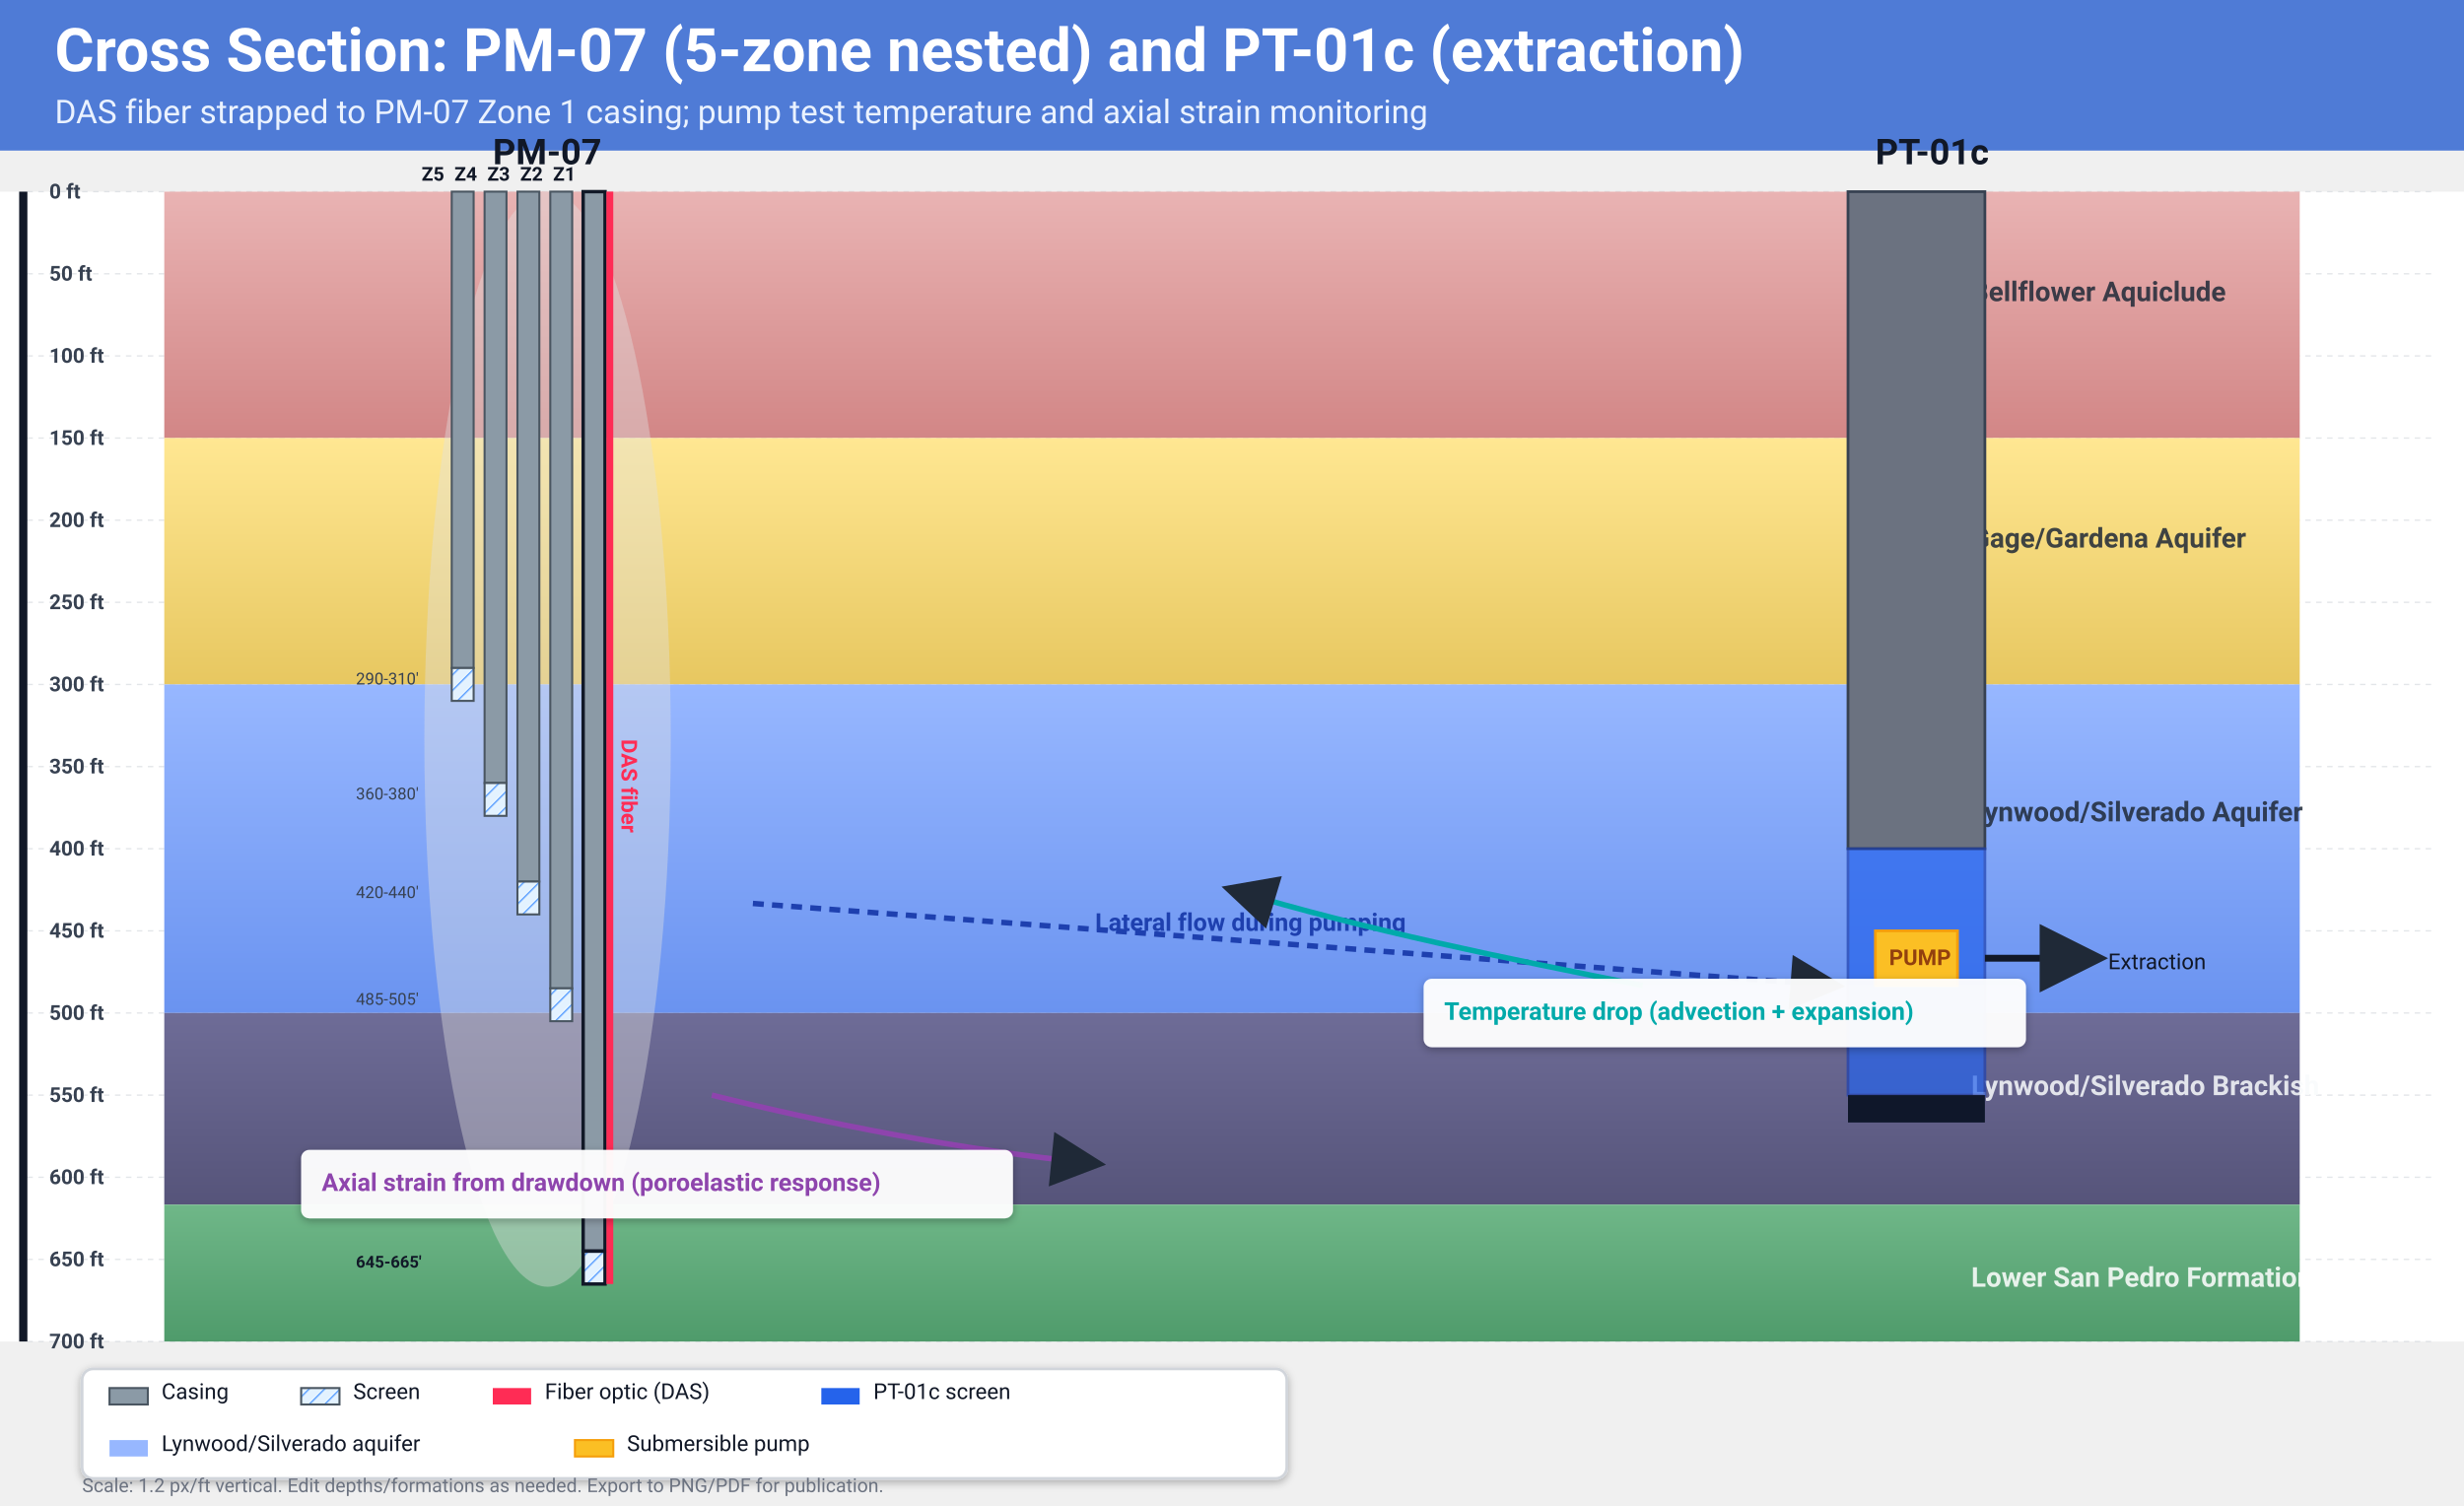
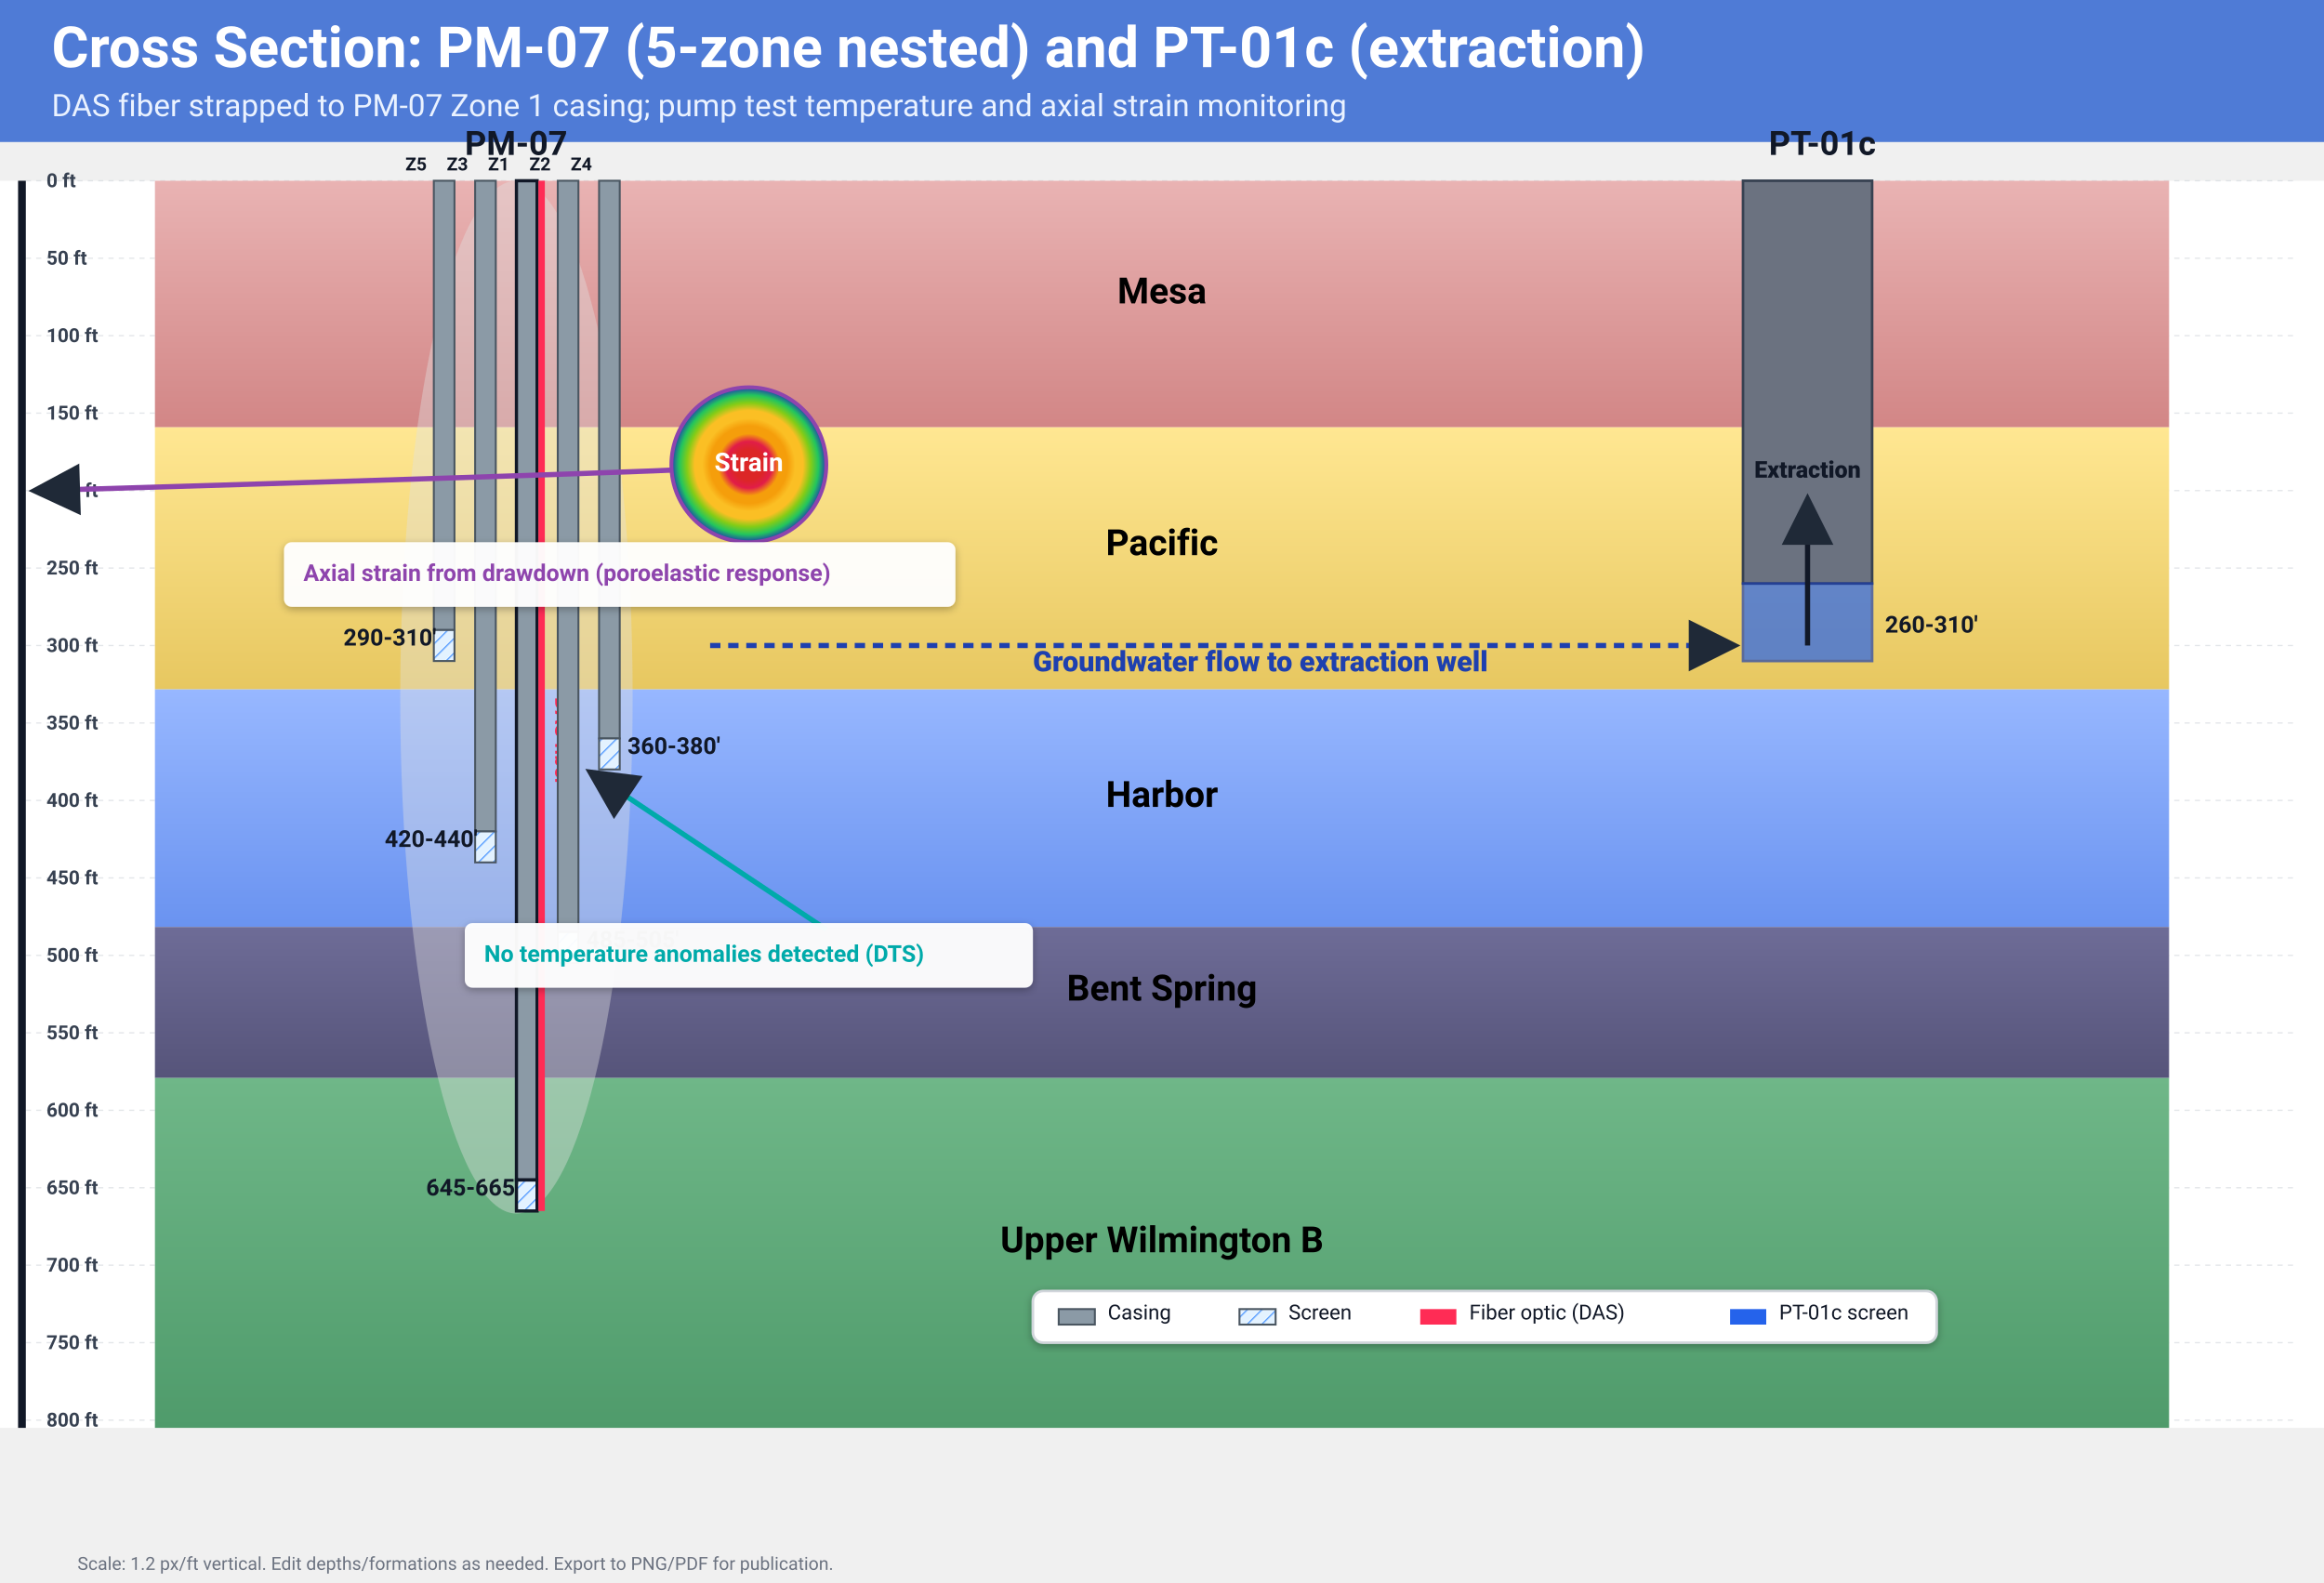
- <svg xmlns="http://www.w3.org/2000/svg" viewBox="0 0 1800 1100" width="1800" height="1100">
+ <svg xmlns="http://www.w3.org/2000/svg" viewBox="0 0 1800 1226" width="1800" height="1226">
  <defs>
    <linearGradient id="bellflower" x1="0" y1="0" x2="0" y2="1">
      <stop offset="0%" stop-color="#e9b3b3" />
      <stop offset="100%" stop-color="#d28686" />
    </linearGradient>
    <linearGradient id="gage" x1="0" y1="0" x2="0" y2="1">
      <stop offset="0%" stop-color="#ffe792" />
      <stop offset="100%" stop-color="#e7c760" />
    </linearGradient>
    <linearGradient id="lynwood" x1="0" y1="0" x2="0" y2="1">
      <stop offset="0%" stop-color="#97b7ff" />
      <stop offset="100%" stop-color="#6a93f0" />
    </linearGradient>
    <linearGradient id="brackish" x1="0" y1="0" x2="0" y2="1">
      <stop offset="0%" stop-color="#6e6c97" />
      <stop offset="100%" stop-color="#56547a" />
    </linearGradient>
    <linearGradient id="lsp" x1="0" y1="0" x2="0" y2="1">
      <stop offset="0%" stop-color="#6fb788" />
      <stop offset="100%" stop-color="#4f9b6b" />
    </linearGradient>
    <pattern id="screen-hatch" patternUnits="userSpaceOnUse" width="8" height="8" patternTransform="rotate(45)">
      <rect width="8" height="8" fill="#e3f2ff" />
      <path d="M0 0 L0 8" stroke="#5b9fff" stroke-width="2" />
    </pattern>
    <marker id="arrow" markerWidth="10" markerHeight="10" refX="8" refY="5" orient="auto" markerUnits="strokeWidth">
      <path d="M0,0 L10,5 L0,10 Z" fill="#1f2937" />
    </marker>
    <filter id="shadow" x="-20%" y="-20%" width="140%" height="140%">
      <feDropShadow dx="0" dy="2" stdDeviation="3" flood-color="#000" flood-opacity="0.3" />
    </filter>
  </defs>
  <rect x="0" y="0" width="1800" height="110" fill="#4f7bd6" />
  <text x="40" y="52" fill="#ffffff" font-size="44" font-family="Segoe UI, Roboto, Helvetica, Arial, sans-serif" font-weight="700">Cross Section: PM-07 (5-zone nested) and PT-01c (extraction)</text>
  <text x="40" y="90" fill="#eaf2ff" font-size="24" font-family="Segoe UI, Roboto, Helvetica, Arial, sans-serif">DAS fiber strapped to PM-07 Zone 1 casing; pump test temperature and axial strain monitoring</text>
  <g id="grid" transform="translate(0,140)" font-family="Segoe UI, Roboto, Helvetica, Arial, sans-serif">
-     <rect x="0" y="0" width="1800" height="840" fill="#ffffff" />
+     <rect x="0" y="0" width="1800" height="966" fill="#ffffff" />
    <g stroke="#d1d5db" stroke-dasharray="4 4" opacity="0.6">
      <line x1="20" y1="0" x2="1780" y2="0" />
      <line x1="20" y1="60" x2="1780" y2="60" />
      <line x1="20" y1="120" x2="1780" y2="120" />
      <line x1="20" y1="180" x2="1780" y2="180" />
      <line x1="20" y1="240" x2="1780" y2="240" />
      <line x1="20" y1="300" x2="1780" y2="300" />
      <line x1="20" y1="360" x2="1780" y2="360" />
      <line x1="20" y1="420" x2="1780" y2="420" />
      <line x1="20" y1="480" x2="1780" y2="480" />
      <line x1="20" y1="540" x2="1780" y2="540" />
      <line x1="20" y1="600" x2="1780" y2="600" />
      <line x1="20" y1="660" x2="1780" y2="660" />
      <line x1="20" y1="720" x2="1780" y2="720" />
      <line x1="20" y1="780" x2="1780" y2="780" />
      <line x1="20" y1="840" x2="1780" y2="840" />
+       <line x1="20" y1="900" x2="1780" y2="900" />
+       <line x1="20" y1="960" x2="1780" y2="960" />
    </g>
    <g id="depth-axis" transform="translate(20,0)" fill="#374151" font-size="15" font-weight="600">
-       <rect x="-6" y="0" width="6" height="840" fill="#111827" />
+       <rect x="-6" y="0" width="6" height="966" fill="#111827" />
      <text x="16" y="5">0 ft</text>
      <text x="16" y="65">50 ft</text>
      <text x="16" y="125">100 ft</text>
      <text x="16" y="185">150 ft</text>
      <text x="16" y="245">200 ft</text>
      <text x="16" y="305">250 ft</text>
      <text x="16" y="365">300 ft</text>
      <text x="16" y="425">350 ft</text>
      <text x="16" y="485">400 ft</text>
      <text x="16" y="545">450 ft</text>
      <text x="16" y="605">500 ft</text>
      <text x="16" y="665">550 ft</text>
      <text x="16" y="725">600 ft</text>
      <text x="16" y="785">650 ft</text>
      <text x="16" y="845">700 ft</text>
+       <text x="16" y="905">750 ft</text>
+       <text x="16" y="965">800 ft</text>
    </g>
  </g>
  <g id="formations" transform="translate(0,140)" font-family="Segoe UI, Roboto, Helvetica, Arial, sans-serif" font-size="20" font-weight="600">
-     <rect x="120" y="0" width="1560" height="180" fill="url(#bellflower)" />
-     <rect x="120" y="180" width="1560" height="180" fill="url(#gage)" />
-     <rect x="120" y="360" width="1560" height="240" fill="url(#lynwood)" />
-     <rect x="120" y="600" width="1560" height="140" fill="url(#brackish)" />
-     <rect x="120" y="740" width="1560" height="100" fill="url(#lsp)" />
-     <g fill="#1f2937" opacity="0.85">
-       <text x="1440" y="80">Bellflower Aquiclude</text>
-       <text x="1440" y="260">Gage/Gardena Aquifer</text>
-       <text x="1440" y="460">Lynwood/Silverado Aquifer</text>
-       <text x="1440" y="660" fill="#f8fafc">Lynwood/Silverado Brackish</text>
-       <text x="1440" y="800" fill="#ffffff">Lower San Pedro Formation</text>
+     <rect x="120" y="0" width="1560" height="191" fill="url(#bellflower)" />
+     <rect x="120" y="191" width="1560" height="203" fill="url(#gage)" />
+     <rect x="120" y="394" width="1560" height="184" fill="url(#lynwood)" />
+     <rect x="120" y="578" width="1560" height="117" fill="url(#brackish)" />
+     <rect x="120" y="695" width="1560" height="271" fill="url(#lsp)" />
+     <g fill="#000000" font-size="28" font-weight="700" text-anchor="middle">
+       <text x="900" y="95">Mesa</text>
+       <text x="900" y="290">Pacific</text>
+       <text x="900" y="485">Harbor</text>
+       <text x="900" y="635" fill="#000000">Bent Spring</text>
+       <text x="900" y="830" fill="#000000">Upper Wilmington B</text>
    </g>
  </g>
  <g id="PM-07" transform="translate(400,140)" font-family="Segoe UI, Roboto, Helvetica, Arial, sans-serif">
    <text x="-40" y="-20" font-size="26" font-weight="700" fill="#111827">PM-07</text>
    <ellipse cx="0" cy="400" rx="90" ry="400" fill="#e0e0e0" opacity="0.4" />
    <g id="zone5">
-       <rect x="-70" y="0" width="16" height="348" fill="#8b9aa6" stroke="#4a5661" stroke-width="1.5" />
-       <rect x="-70" y="348" width="16" height="24" fill="url(#screen-hatch)" stroke="#4a5661" stroke-width="1.5" />
-       <text x="-92" y="-8" font-size="14" font-weight="700" fill="#111827">Z5</text>
-       <text x="-140" y="360" font-size="12" fill="#374151">290-310'</text>
+       <rect x="-64" y="0" width="16" height="348" fill="#8b9aa6" stroke="#4a5661" stroke-width="1.5" />
+       <rect x="-64" y="348" width="16" height="24" fill="url(#screen-hatch)" stroke="#4a5661" stroke-width="1.5" />
+       <text x="-86" y="-8" font-size="14" font-weight="700" fill="#111827">Z5</text>
+       <text x="-134" y="360" font-size="18" font-weight="700" fill="#111827">290-310'</text>
+     </g>
+     <g id="zone3">
+       <rect x="-32" y="0" width="16" height="504" fill="#8b9aa6" stroke="#4a5661" stroke-width="1.5" />
+       <rect x="-32" y="504" width="16" height="24" fill="url(#screen-hatch)" stroke="#4a5661" stroke-width="1.5" />
+       <text x="-54" y="-8" font-size="14" font-weight="700" fill="#111827">Z3</text>
+       <text x="-102" y="516" font-size="18" font-weight="700" fill="#111827">420-440'</text>
+     </g>
+     <g id="zone1">
+       <rect x="0" y="0" width="16" height="774" fill="#8b9aa6" stroke="#111827" stroke-width="2.5" />
+       <rect x="0" y="774" width="16" height="24" fill="url(#screen-hatch)" stroke="#111827" stroke-width="2.5" />
+       <rect x="17" y="0" width="5" height="798" fill="#ff2c55" />
+       <text x="-22" y="-8" font-size="14" font-weight="700" fill="#111827">Z1</text>
+       <text x="-70" y="786" font-size="18" font-weight="700" fill="#111827">645-665'</text>
+       <text x="30" y="400" font-size="16" fill="#ff2c55" font-weight="700" transform="rotate(90 30 400)">DAS fiber</text>
+     </g>
+     <g id="zone2">
+       <rect x="32" y="0" width="16" height="582" fill="#8b9aa6" stroke="#4a5661" stroke-width="1.5" />
+       <rect x="32" y="582" width="16" height="24" fill="url(#screen-hatch)" stroke="#4a5661" stroke-width="1.5" />
+       <text x="10" y="-8" font-size="14" font-weight="700" fill="#111827">Z2</text>
+       <text x="54" y="594" font-size="18" font-weight="700" fill="#111827">485-505'</text>
    </g>
    <g id="zone4">
-       <rect x="-46" y="0" width="16" height="432" fill="#8b9aa6" stroke="#4a5661" stroke-width="1.5" />
-       <rect x="-46" y="432" width="16" height="24" fill="url(#screen-hatch)" stroke="#4a5661" stroke-width="1.5" />
-       <text x="-68" y="-8" font-size="14" font-weight="700" fill="#111827">Z4</text>
-       <text x="-140" y="444" font-size="12" fill="#374151">360-380'</text>
-     </g>
-     <g id="zone3">
-       <rect x="-22" y="0" width="16" height="504" fill="#8b9aa6" stroke="#4a5661" stroke-width="1.5" />
-       <rect x="-22" y="504" width="16" height="24" fill="url(#screen-hatch)" stroke="#4a5661" stroke-width="1.5" />
-       <text x="-44" y="-8" font-size="14" font-weight="700" fill="#111827">Z3</text>
-       <text x="-140" y="516" font-size="12" fill="#374151">420-440'</text>
-     </g>
-     <g id="zone2">
-       <rect x="2" y="0" width="16" height="582" fill="#8b9aa6" stroke="#4a5661" stroke-width="1.5" />
-       <rect x="2" y="582" width="16" height="24" fill="url(#screen-hatch)" stroke="#4a5661" stroke-width="1.5" />
-       <text x="-20" y="-8" font-size="14" font-weight="700" fill="#111827">Z2</text>
-       <text x="-140" y="594" font-size="12" fill="#374151">485-505'</text>
-     </g>
-     <g id="zone1">
-       <rect x="26" y="0" width="16" height="774" fill="#8b9aa6" stroke="#111827" stroke-width="2.5" />
-       <rect x="26" y="774" width="16" height="24" fill="url(#screen-hatch)" stroke="#111827" stroke-width="2.5" />
-       <rect x="43" y="0" width="5" height="798" fill="#ff2c55" />
-       <text x="4" y="-8" font-size="14" font-weight="700" fill="#111827">Z1</text>
-       <text x="-140" y="786" font-size="12" fill="#111827" font-weight="700">645-665'</text>
-       <text x="54" y="400" font-size="16" fill="#ff2c55" font-weight="700" transform="rotate(90 54 400)">DAS fiber</text>
+       <rect x="64" y="0" width="16" height="432" fill="#8b9aa6" stroke="#4a5661" stroke-width="1.5" />
+       <rect x="64" y="432" width="16" height="24" fill="url(#screen-hatch)" stroke="#4a5661" stroke-width="1.5" />
+       <text x="42" y="-8" font-size="14" font-weight="700" fill="#111827">Z4</text>
+       <text x="86" y="444" font-size="18" font-weight="700" fill="#111827">360-380'</text>
    </g>
  </g>
  <g id="PT-01c" transform="translate(1400,140)" font-family="Segoe UI, Roboto, Helvetica, Arial, sans-serif">
    <text x="-30" y="-20" font-size="26" font-weight="700" fill="#111827">PT-01c</text>
-     <rect x="-50" y="0" width="100" height="480" fill="#6b7280" stroke="#374151" stroke-width="2" />
-     <rect x="-50" y="480" width="100" height="180" fill="#2563eb" opacity="0.7" stroke="#1e40af" stroke-width="2" />
-     <rect x="-50" y="660" width="100" height="20" fill="#0f172a" />
-     <rect x="-30" y="540" width="60" height="40" fill="#fbbf24" stroke="#f59e0b" stroke-width="2" />
-     <text x="-20" y="565" font-size="16" font-weight="700" fill="#92400e">PUMP</text>
-     <path d="M50,560 L130,560" stroke="#111827" stroke-width="5" marker-end="url(#arrow)" />
-     <text x="140" y="568" font-size="16" fill="#111827">Extraction</text>
+     <rect x="-50" y="0" width="100" height="312" fill="#6b7280" stroke="#374151" stroke-width="2" />
+     <rect x="-50" y="312" width="100" height="60" fill="#2563eb" opacity="0.7" stroke="#1e40af" stroke-width="2" />
+     <text x="60" y="350" font-size="18" font-weight="700" fill="#111827">260-310'</text>
+     <path d="M0,360 L0,250" stroke="#111827" stroke-width="4" marker-end="url(#arrow)" />
+     <text x="0" y="230" font-size="18" fill="#111827" font-weight="900" text-anchor="middle">Extraction</text>
  </g>
  <g id="flow" transform="translate(0,140)">
-     <path d="M550,520 L1340,580" stroke="#1e40af" stroke-width="4" stroke-dasharray="8 6" marker-end="url(#arrow)" />
-     <text x="800" y="540" font-size="18" font-family="Segoe UI, Roboto, Helvetica, Arial, sans-serif" fill="#1e40af" font-weight="600">Lateral flow during pumping</text>
+     <path d="M550,360 L1340,360" stroke="#1e40af" stroke-width="4" stroke-dasharray="8 6" marker-end="url(#arrow)" />
+     <text x="800" y="380" font-size="22" font-family="Segoe UI, Roboto, Helvetica, Arial, sans-serif" fill="#1e40af" font-weight="800">Groundwater flow to extraction well</text>
  </g>
  <g id="callouts" font-family="Segoe UI, Roboto, Helvetica, Arial, sans-serif" font-weight="700">
-     <path d="M1200,720 C1100,700 1000,680 900,650" fill="none" stroke="#0aa" stroke-width="4" marker-end="url(#arrow)" />
+     <path d="M640,720 C580,680 520,640 460,600" fill="none" stroke="#0aa" stroke-width="4" marker-end="url(#arrow)" />
    <g filter="url(#shadow)">
-       <rect x="1040" y="715" width="440" height="50" rx="6" fill="#ffffff" opacity="0.95" />
-       <text x="1055" y="745" font-size="18" fill="#0aa">Temperature drop (advection + expansion)</text>
+       <rect x="360" y="715" width="440" height="50" rx="6" fill="#ffffff" opacity="0.95" />
+       <text x="375" y="745" font-size="18" fill="#0aa">No temperature anomalies detected (DTS)</text>
    </g>
-     <path d="M520,800 C600,820 700,840 800,850" fill="none" stroke="#8e44ad" stroke-width="4" marker-end="url(#arrow)" />
+     <defs>
+       <radialGradient id="strain-gradient" cx="50%" cy="50%" r="50%">
+         <stop offset="0%" style="stop-color:#dc2626;stop-opacity:1" />
+         <stop offset="20%" style="stop-color:#dc2626;stop-opacity:1" />
+         <stop offset="30%" style="stop-color:#e11d48;stop-opacity:1" />
+         <stop offset="40%" style="stop-color:#f59e0b;stop-opacity:1" />
+         <stop offset="50%" style="stop-color:#f59e0b;stop-opacity:1" />
+         <stop offset="60%" style="stop-color:#fbbf24;stop-opacity:1" />
+         <stop offset="70%" style="stop-color:#fbbf24;stop-opacity:1" />
+         <stop offset="80%" style="stop-color:#84cc16;stop-opacity:1" />
+         <stop offset="90%" style="stop-color:#22c55e;stop-opacity:1" />
+         <stop offset="100%" style="stop-color:#1e40af;stop-opacity:1" />
+       </radialGradient>
+     </defs>
+     <path d="M580,360 C575,362 570,364 30,380" fill="none" stroke="#8e44ad" stroke-width="4" marker-end="url(#arrow)" />
+     <circle cx="580" cy="360" r="60" fill="url(#strain-gradient)" stroke="#8e44ad" stroke-width="3" />
+     <text x="580" y="365" font-size="20" fill="#ffffff" font-weight="700" text-anchor="middle">Strain</text>
    <g filter="url(#shadow)">
-       <rect x="220" y="840" width="520" height="50" rx="6" fill="#ffffff" opacity="0.95" />
-       <text x="235" y="870" font-size="18" fill="#8e44ad">Axial strain from drawdown (poroelastic response)</text>
+       <rect x="220" y="420" width="520" height="50" rx="6" fill="#ffffff" opacity="0.95" />
+       <text x="235" y="450" font-size="18" fill="#8e44ad">Axial strain from drawdown (poroelastic response)</text>
    </g>
  </g>
-   <g id="legend" transform="translate(60,1000)" font-family="Segoe UI, Roboto, Helvetica, Arial, sans-serif">
-     <rect x="0" y="0" width="880" height="80" rx="8" fill="#ffffff" stroke="#d1d5db" stroke-width="2" filter="url(#shadow)" />
+   <g id="legend" transform="translate(800,1000)" font-family="Segoe UI, Roboto, Helvetica, Arial, sans-serif">
+     <rect x="0" y="0" width="700" height="40" rx="8" fill="#ffffff" stroke="#d1d5db" stroke-width="2" filter="url(#shadow)" />
    <g transform="translate(20,24)" font-size="16" fill="#111827">
      <rect x="0" y="-10" width="28" height="12" fill="#8b9aa6" stroke="#4a5661" stroke-width="1.5" />
      <text x="38" y="-2">Casing</text>
      <rect x="140" y="-10" width="28" height="12" fill="url(#screen-hatch)" stroke="#4a5661" stroke-width="1.5" />
      <text x="178" y="-2">Screen</text>
      <rect x="280" y="-10" width="28" height="12" fill="#ff2c55" />
      <text x="318" y="-2">Fiber optic (DAS)</text>
      <rect x="520" y="-10" width="28" height="12" fill="#2563eb" />
      <text x="558" y="-2">PT-01c screen</text>
-       <rect x="0" y="28" width="28" height="12" fill="#97b7ff" />
-       <text x="38" y="36">Lynwood/Silverado aquifer</text>
-       <rect x="340" y="28" width="28" height="12" fill="#fbbf24" stroke="#f59e0b" stroke-width="1.5" />
-       <text x="378" y="36">Submersible pump</text>
    </g>
  </g>
-   <text x="60" y="1090" fill="#6b7280" font-size="14" font-family="Segoe UI, Roboto, Helvetica, Arial, sans-serif">Scale: 1.2 px/ft vertical. Edit depths/formations as needed. Export to PNG/PDF for publication.</text>
+   <text x="60" y="1216" fill="#6b7280" font-size="14" font-family="Segoe UI, Roboto, Helvetica, Arial, sans-serif">Scale: 1.2 px/ft vertical. Edit depths/formations as needed. Export to PNG/PDF for publication.</text>
</svg>
